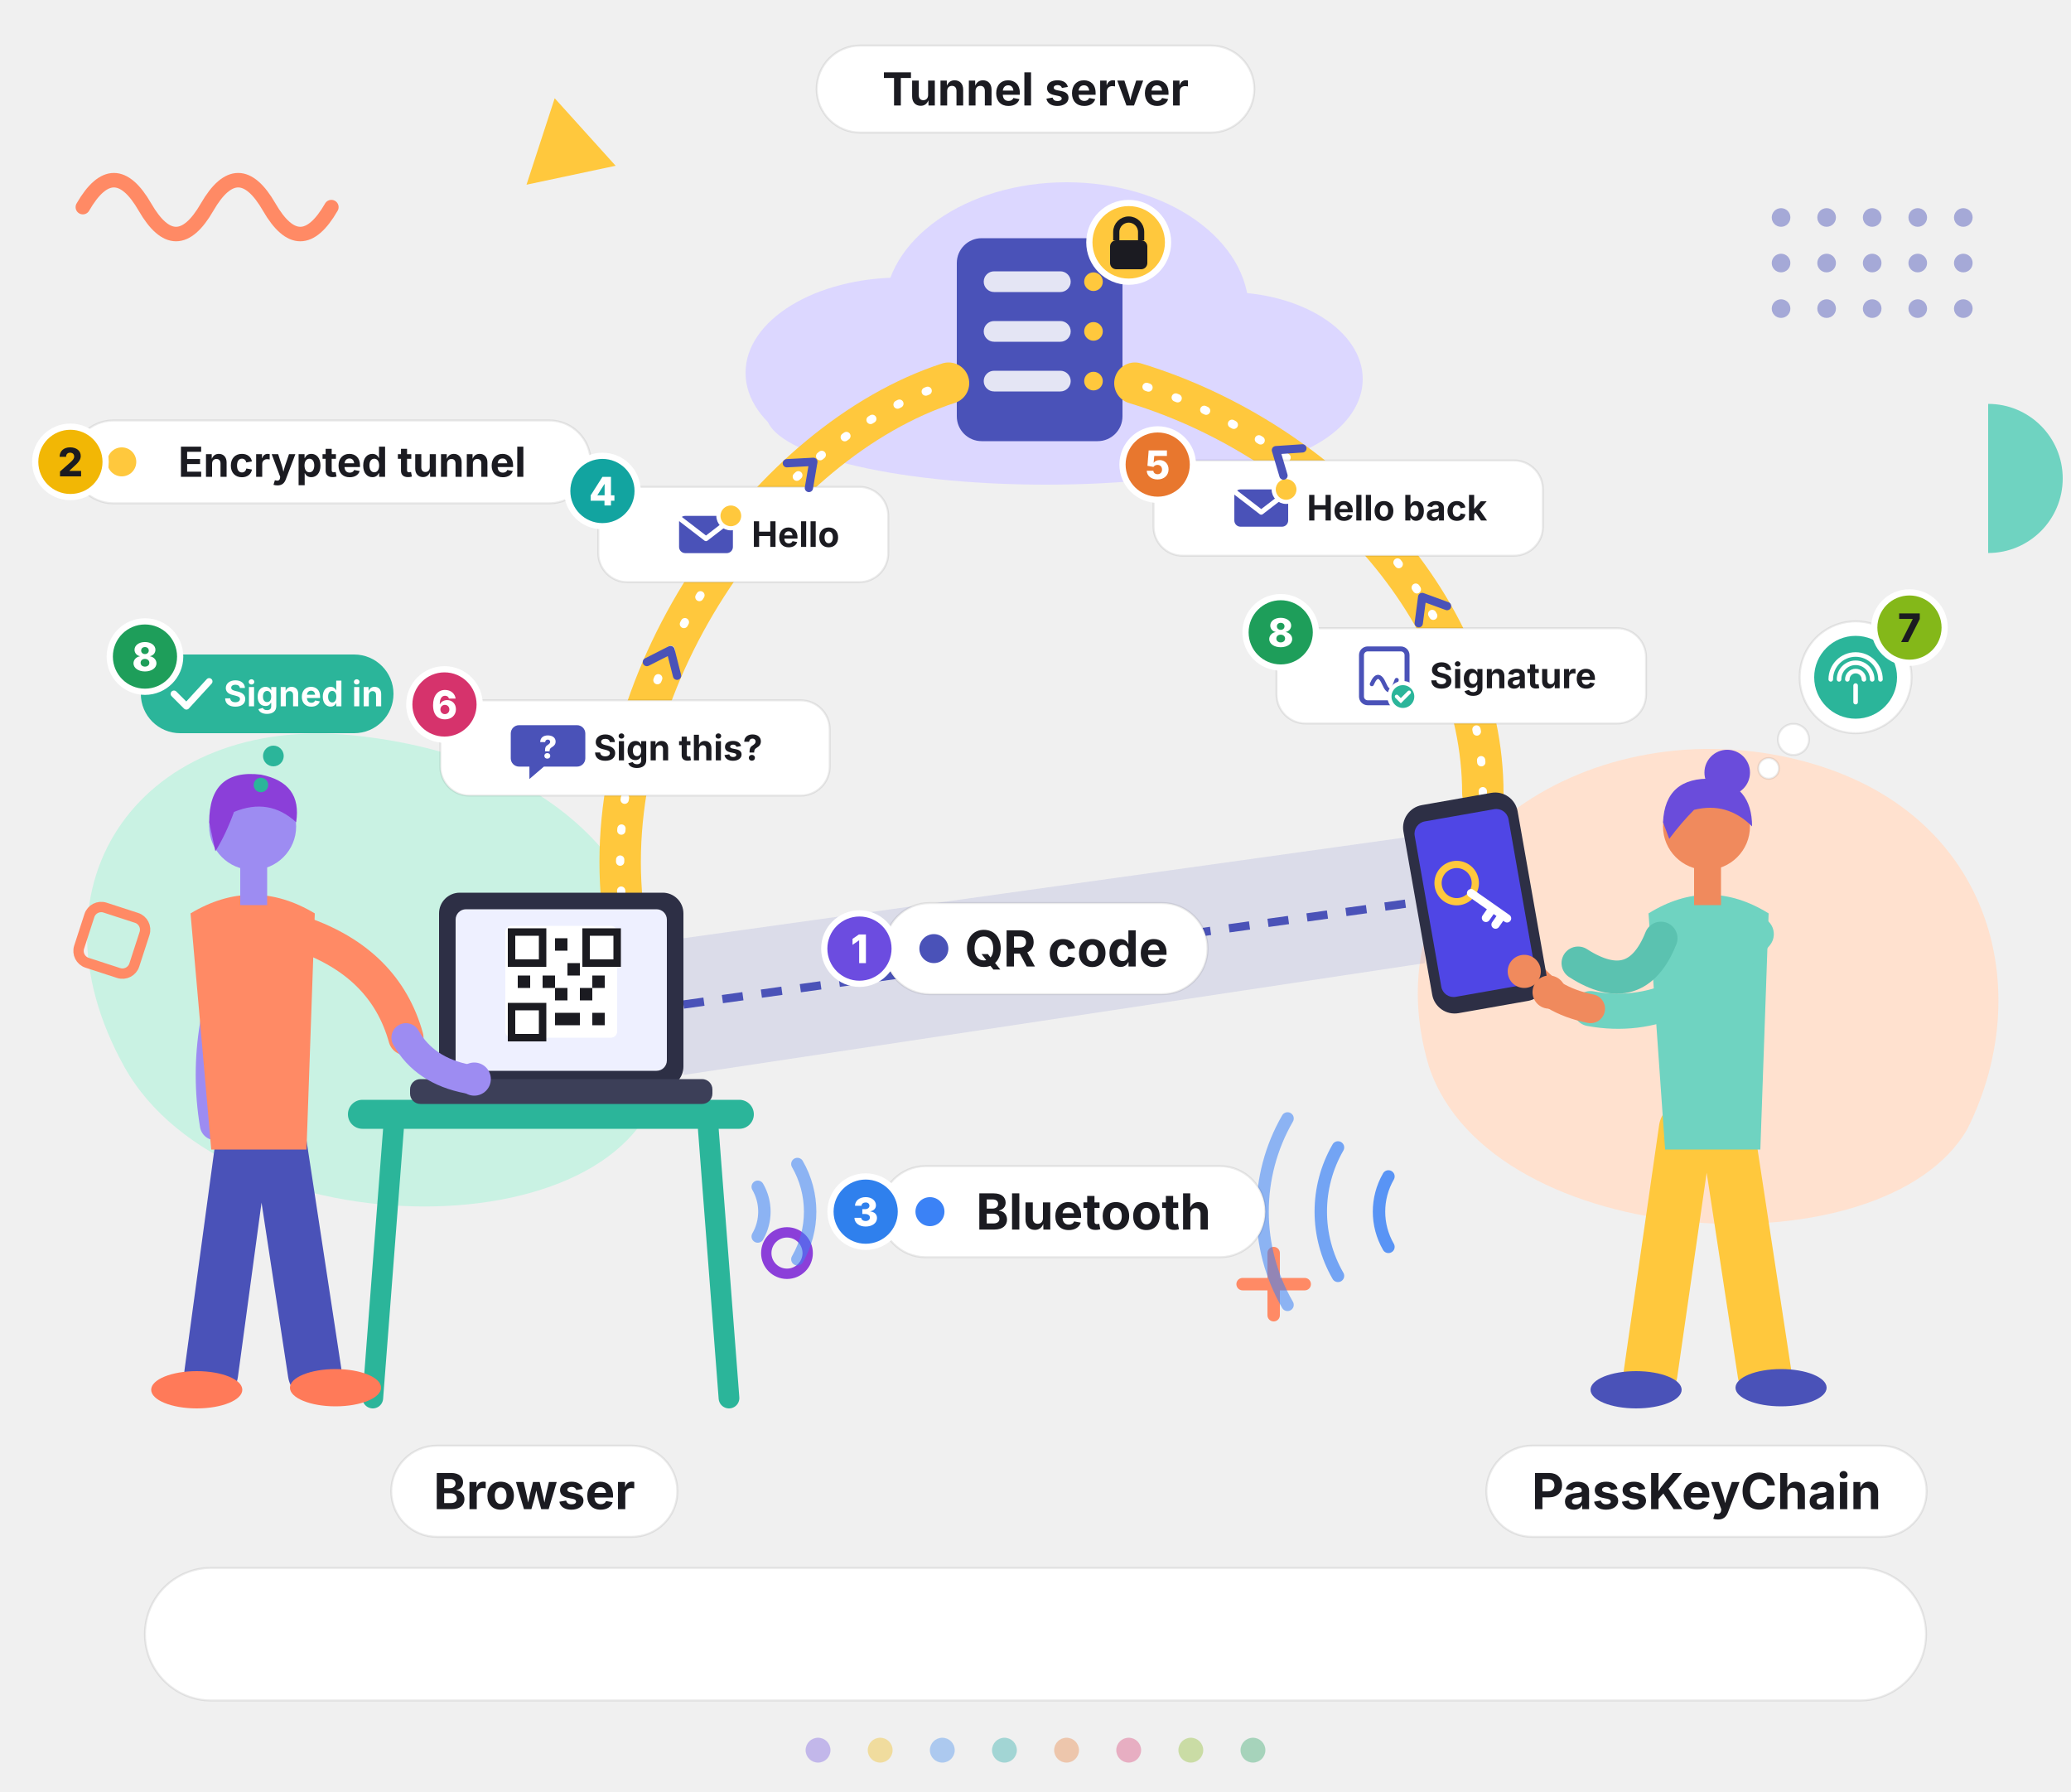
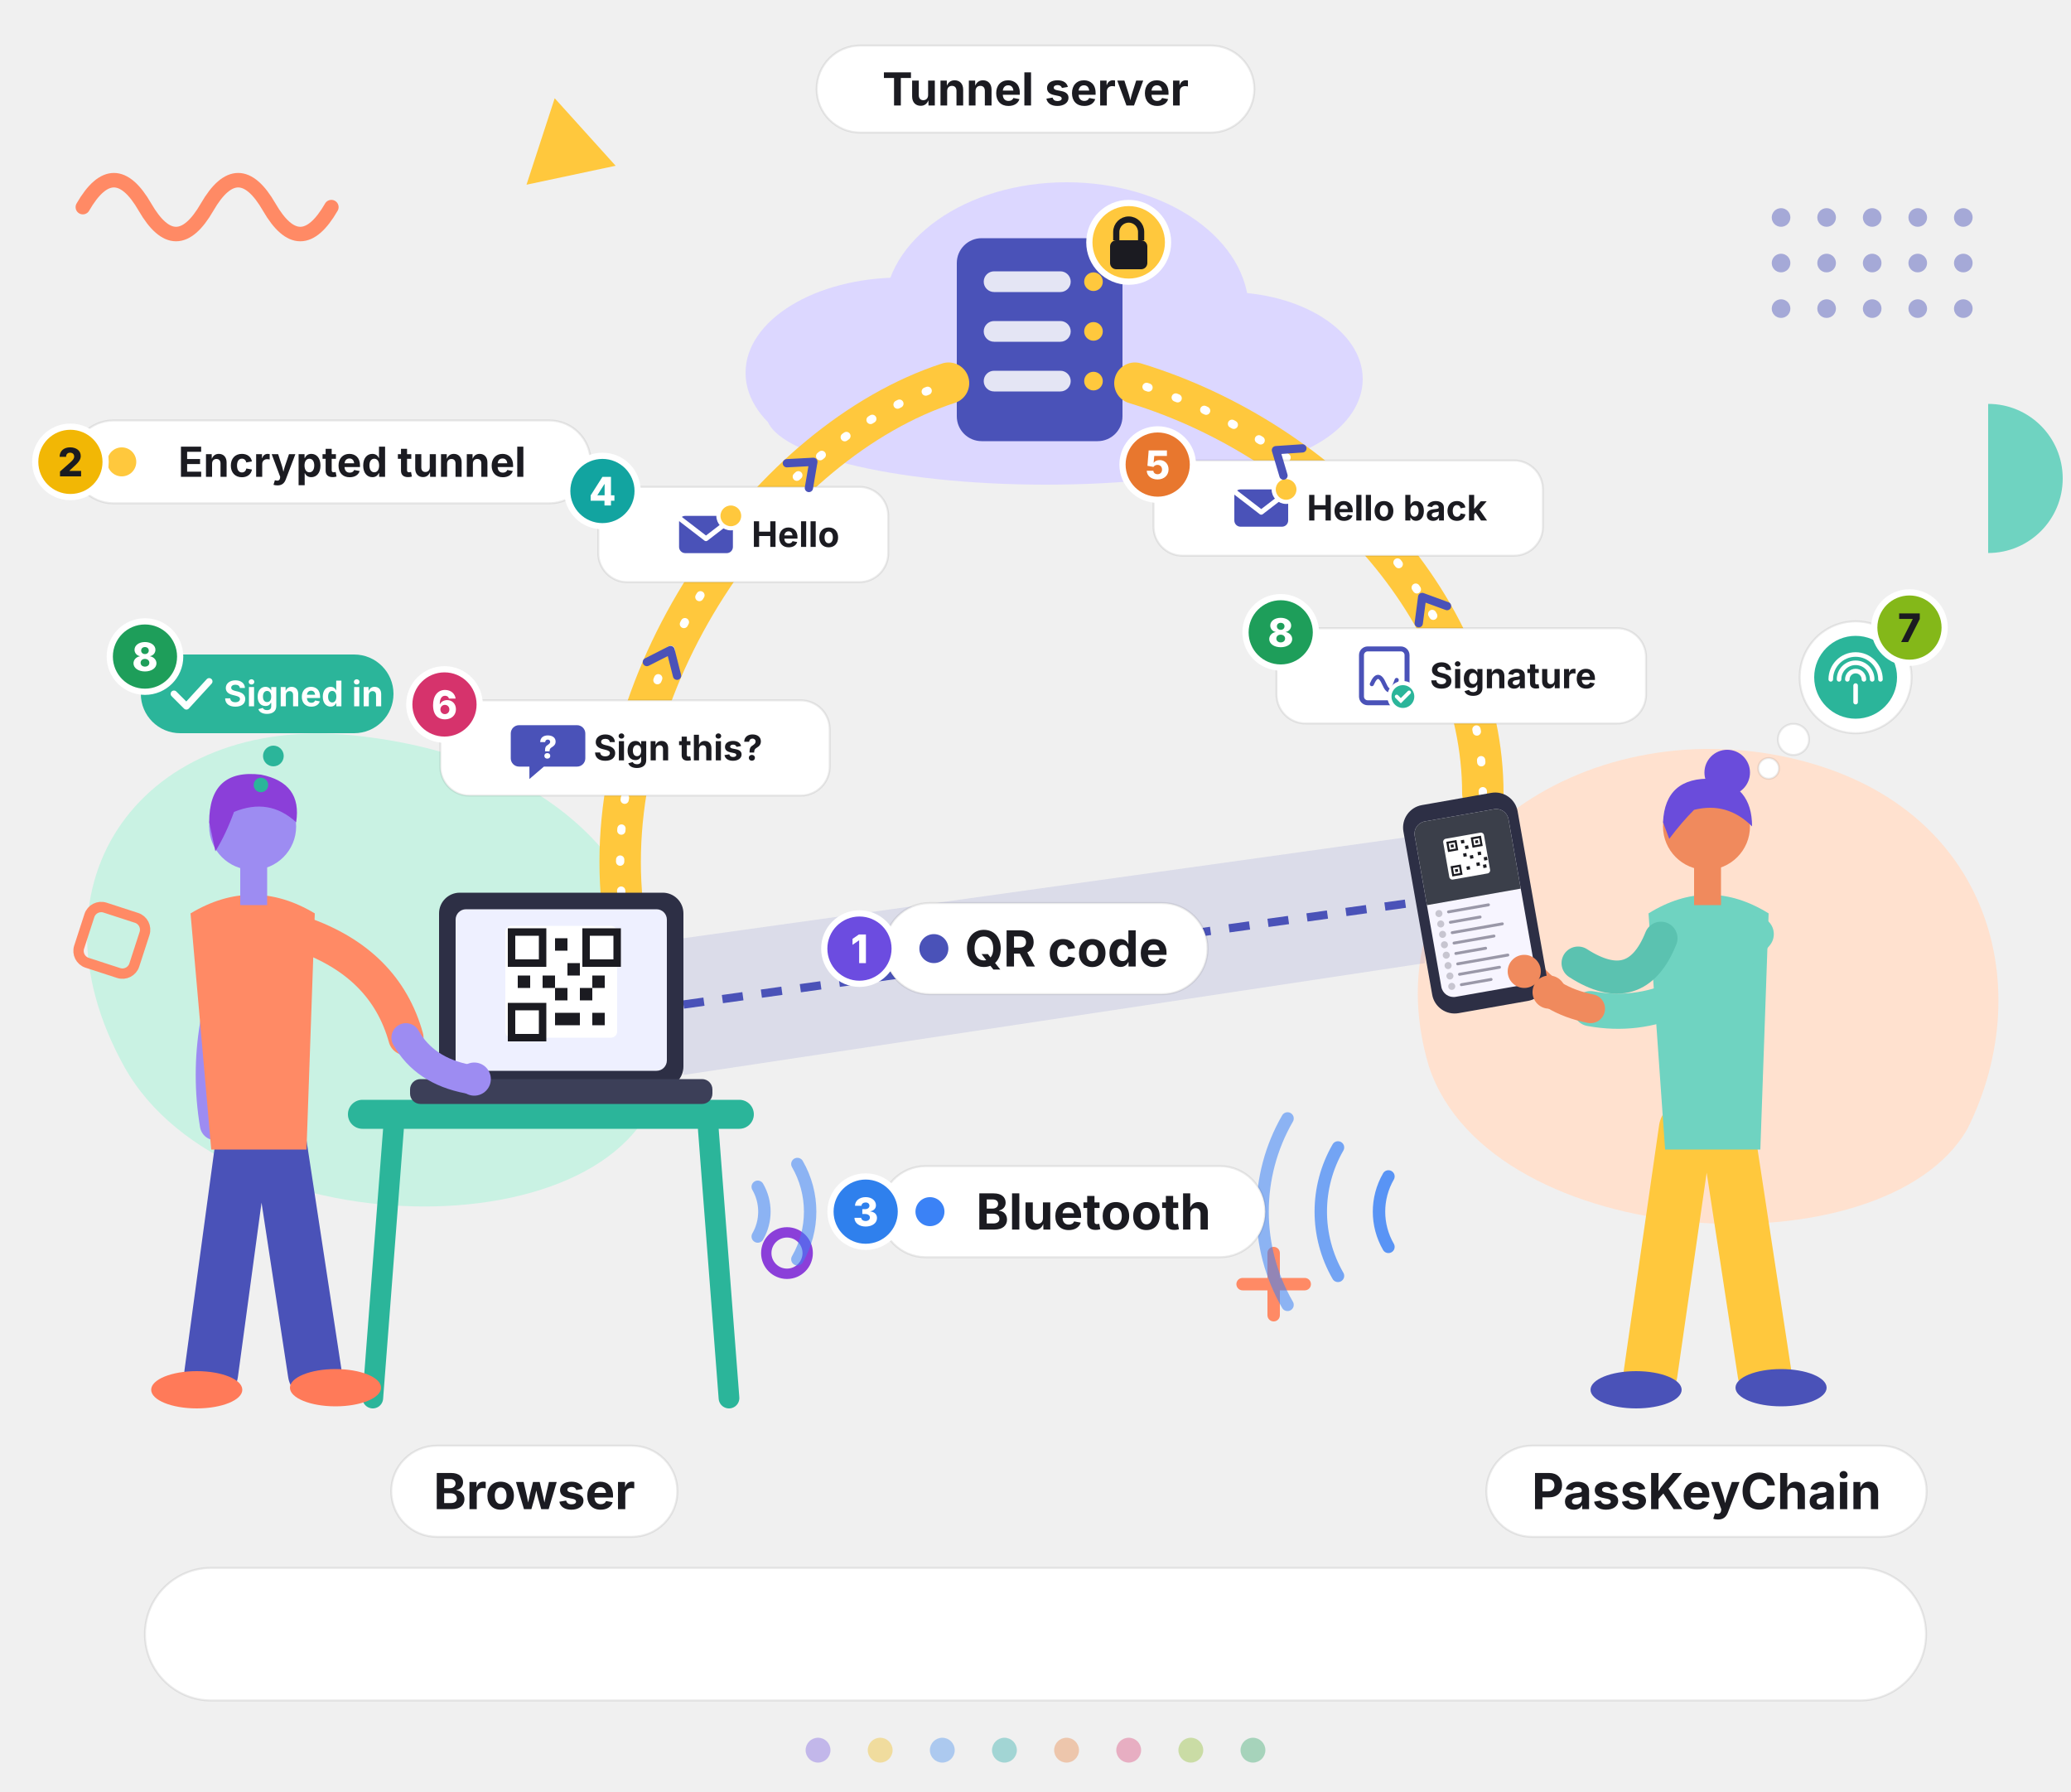
<svg xmlns="http://www.w3.org/2000/svg" viewBox="0 -45 1000 865" role="img" aria-labelledby="t">
  <path d="M60,470 C10,380 70,300 170,310 C270,320 330,380 320,470 C310,560 110,560 60,470 Z" fill="#C9F2E3" />
  <path d="M690,470 C660,370 760,300 860,320 C960,340 985,430 950,500 C910,570 720,560 690,470 Z" fill="#FFE1CF" />
  <path d="M40,55 q15,-26 30,0 t30,0 t30,0 t30,0" stroke="#FF8A65" stroke-width="7" fill="none" stroke-linecap="round" />
  <g fill="#4A52B8" opacity=".45">
    <circle cx="860" cy="60" r="4.5" />
    <circle cx="860" cy="82" r="4.5" />
    <circle cx="860" cy="104" r="4.5" />
    <circle cx="882" cy="60" r="4.5" />
    <circle cx="882" cy="82" r="4.5" />
    <circle cx="882" cy="104" r="4.5" />
    <circle cx="904" cy="60" r="4.5" />
    <circle cx="904" cy="82" r="4.5" />
    <circle cx="904" cy="104" r="4.5" />
    <circle cx="926" cy="60" r="4.5" />
    <circle cx="926" cy="82" r="4.5" />
    <circle cx="926" cy="104" r="4.5" />
    <circle cx="948" cy="60" r="4.5" />
    <circle cx="948" cy="82" r="4.5" />
    <circle cx="948" cy="104" r="4.5" />
  </g>
  <path d="M960,150 a36,36 0 0 1 0,72 Z" fill="#6FD3C1" />
  <path d="M250,40 l22,-38 l22,38 Z" fill="#FFC83D" transform="rotate(-12 272 22)" />
  <circle cx="380" cy="560" r="10" fill="none" stroke="#8B3FD9" stroke-width="5" />
  <path d="M600,575 l30,0 M615,560 l0,30" stroke="#FF8A65" stroke-width="6" stroke-linecap="round" />
  <rect x="40" y="395" width="28" height="28" rx="6" fill="none" stroke="#FF8A65" stroke-width="5" transform="rotate(18 54 409)" />
  <g fill="#DCD7FF">
    <ellipse cx="435" cy="135" rx="75" ry="46" />
    <ellipse cx="515" cy="105" rx="88" ry="62" />
    <ellipse cx="592" cy="138" rx="66" ry="42" />
    <ellipse cx="505" cy="155" rx="135" ry="34" />
  </g>
  <rect x="462" y="70" width="80" height="98" rx="12" fill="#4A52B8" />
  <rect x="475" y="86" width="42" height="10" rx="5" fill="#fff" opacity=".85" />
  <circle cx="528" cy="91" r="4.5" fill="#FFC83D" />
  <rect x="475" y="110" width="42" height="10" rx="5" fill="#fff" opacity=".85" />
  <circle cx="528" cy="115" r="4.5" fill="#FFC83D" />
  <rect x="475" y="134" width="42" height="10" rx="5" fill="#fff" opacity=".85" />
  <circle cx="528" cy="139" r="4.5" fill="#FFC83D" />
  <circle cx="545" cy="72" r="19" fill="#FFC83D" stroke="#fff" stroke-width="3" />
  <rect x="536" y="71" width="18" height="14" rx="3" fill="#1B1B21" />
  <path d="M539,71 v-4 a6,6 0 0 1 12,0 v4" stroke="#1B1B21" stroke-width="3" fill="none" />
  <g>
    <animate attributeName="opacity" values="0;0;1;1;0" keyTimes="0;0.333;0.353;0.978;1" dur="18.0s" repeatCount="indefinite" />
    <path d="M300,386 C292,280 372,168 458,140" stroke="#FFC83D" stroke-width="20" fill="none" stroke-linecap="round" />
    <path d="M300,386 C292,280 372,168 458,140" stroke="#fff" stroke-width="4" fill="none" stroke-linecap="round" stroke-dasharray="1 14" />
  </g>
  <g>
    <animate attributeName="opacity" values="0;0;1;1;0" keyTimes="0;0.111;0.131;0.978;1" dur="18.0s" repeatCount="indefinite" />
    <path d="M716,338 C716,250 640,168 548,140" stroke="#FFC83D" stroke-width="20" fill="none" stroke-linecap="round" />
    <path d="M716,338 C716,250 640,168 548,140" stroke="#fff" stroke-width="4" fill="none" stroke-linecap="round" stroke-dasharray="1 14" />
  </g>
  <g transform="translate(0 90)">
    <g>
      <animate attributeName="opacity" values="0;1;1;0" keyTimes="0;0.019;0.978;1" dur="18.0s" repeatCount="indefinite" />
      <path d="M330,318 L688,268 L688,330 L330,384 Z" fill="#4A52B8" opacity=".13" />
      <path d="M330,350 L688,300" stroke="#4A52B8" stroke-width="4" stroke-dasharray="10 9" />
    </g>
    <g>
      <animate attributeName="opacity" values="0;0;1;1;0" keyTimes="0;0.222;0.242;0.978;1" dur="18.0s" repeatCount="indefinite" />
      <path d="M670.42,433.0 A34,34 0 0 0 670.42,467.0" stroke="#3B82F6" stroke-width="6" fill="none" stroke-linecap="round" opacity="0.83" />
      <path d="M646.06,419.0 A62,62 0 0 0 646.06,481.0" stroke="#3B82F6" stroke-width="6" fill="none" stroke-linecap="round" opacity="0.69" />
      <path d="M621.7,405.0 A90,90 0 0 0 621.7,495.0" stroke="#3B82F6" stroke-width="6" fill="none" stroke-linecap="round" opacity="0.55" />
      <path d="M365.88,438.0 A24,24 0 0 1 365.88,462.0" stroke="#3B82F6" stroke-width="6" fill="none" stroke-linecap="round" opacity=".55" />
      <path d="M385.02,427.0 A46,46 0 0 1 385.02,473.0" stroke="#3B82F6" stroke-width="6" fill="none" stroke-linecap="round" opacity=".55" />
    </g>
    <rect x="168" y="396" width="196" height="14" rx="7" fill="#2BB59A" />
    <path d="M190,410 L180,540 M342,410 L352,540" stroke="#2BB59A" stroke-width="10" stroke-linecap="round" />
    <rect x="212" y="296" width="118" height="94" rx="10" fill="#2D2F45" />
    <rect x="220" y="304" width="102" height="78" rx="5" fill="#EEF0FF" />
-     <rect x="244" y="312" width="54" height="54" fill="#fff" rx="3" />
-     <rect x="247.0" y="315.0" width="15.0" height="15.0" fill="none" stroke="#1B1B21" stroke-width="3.6" />
-     <rect x="283.0" y="315.0" width="15.0" height="15.0" fill="none" stroke="#1B1B21" stroke-width="3.6" />
-     <rect x="247.0" y="351.0" width="15.0" height="15.0" fill="none" stroke="#1B1B21" stroke-width="3.6" />
-     <rect x="268.0" y="318.0" width="6.0" height="6.0" fill="#1B1B21" />
-     <rect x="274.0" y="330.0" width="6.0" height="6.0" fill="#1B1B21" />
-     <rect x="262.0" y="336.0" width="6.0" height="6.0" fill="#1B1B21" />
-     <rect x="268.0" y="342.0" width="6.0" height="6.0" fill="#1B1B21" />
-     <rect x="280.0" y="342.0" width="6.0" height="6.0" fill="#1B1B21" />
-     <rect x="286.0" y="354.0" width="6.0" height="6.0" fill="#1B1B21" />
-     <rect x="274.0" y="354.0" width="6.0" height="6.0" fill="#1B1B21" />
-     <rect x="268.0" y="354.0" width="6.0" height="6.0" fill="#1B1B21" />
-     <rect x="286.0" y="336.0" width="6.0" height="6.0" fill="#1B1B21" />
-     <rect x="250.0" y="336.0" width="6.0" height="6.0" fill="#1B1B21" />
+     <g>
+       <animate attributeName="opacity" values="1;1;0;0;1;1" keyTimes="0;0.328;0.342;0.978;0.989;1" dur="18.0s" repeatCount="indefinite" />
+       <rect x="244" y="312" width="54" height="54" fill="#fff" rx="3" />
+       <rect x="247.0" y="315.0" width="15.0" height="15.0" fill="none" stroke="#1B1B21" stroke-width="3.6" />
+       <rect x="283.0" y="315.0" width="15.0" height="15.0" fill="none" stroke="#1B1B21" stroke-width="3.6" />
+       <rect x="247.0" y="351.0" width="15.0" height="15.0" fill="none" stroke="#1B1B21" stroke-width="3.6" />
+       <rect x="268.0" y="318.0" width="6.0" height="6.0" fill="#1B1B21" />
+       <rect x="274.0" y="330.0" width="6.0" height="6.0" fill="#1B1B21" />
+       <rect x="262.0" y="336.0" width="6.0" height="6.0" fill="#1B1B21" />
+       <rect x="268.0" y="342.0" width="6.0" height="6.0" fill="#1B1B21" />
+       <rect x="280.0" y="342.0" width="6.0" height="6.0" fill="#1B1B21" />
+       <rect x="286.0" y="354.0" width="6.0" height="6.0" fill="#1B1B21" />
+       <rect x="274.0" y="354.0" width="6.0" height="6.0" fill="#1B1B21" />
+       <rect x="268.0" y="354.0" width="6.0" height="6.0" fill="#1B1B21" />
+       <rect x="286.0" y="336.0" width="6.0" height="6.0" fill="#1B1B21" />
+       <rect x="250.0" y="336.0" width="6.0" height="6.0" fill="#1B1B21" />
+     </g>
+     <g opacity="0">
+       <animate attributeName="opacity" values="0;0;1;1;0;0" keyTimes="0;0.333;0.347;0.653;0.667;1" dur="18.0s" repeatCount="indefinite" />
+       <rect x="220" y="304" width="102" height="78" rx="5" fill="#EEF0FF" />
+       <rect x="263" y="313" width="16" height="27" rx="3.5" fill="none" stroke="#4A52B8" stroke-width="2.4" />
+       <g fill="#4A52B8">
+         <circle cx="251" cy="326.5" r="1.8">
+           <animate attributeName="opacity" values=".2;1;.2" dur="1s" begin="-0.33s" repeatCount="indefinite" />
+         </circle>
+         <circle cx="283" cy="326.5" r="1.8">
+           <animate attributeName="opacity" values=".2;1;.2" dur="1s" begin="0.99s" repeatCount="indefinite" />
+         </circle>
+       </g>
+       <text x="271" y="357" text-anchor="middle" font-family="'Inter','Segoe UI',Roboto,Arial,sans-serif" font-size="10" font-weight="800" fill="#2D2F45">Connecting to</text>
+       <text x="271" y="370" text-anchor="middle" font-family="'Inter','Segoe UI',Roboto,Arial,sans-serif" font-size="10" font-weight="800" fill="#2D2F45">your phone…</text>
+     </g>
+     <g opacity="0">
+       <animate attributeName="opacity" values="0;0;1;1;0;0" keyTimes="0;0.667;0.681;0.886;0.9;1" dur="18.0s" repeatCount="indefinite" />
+       <rect x="220" y="304" width="102" height="78" rx="5" fill="#EEF0FF" />
+       <circle cx="271" cy="328" r="13" fill="#84B819" />
+       <g transform="translate(271 326)" stroke="#1B1B21" stroke-width="1.8" fill="none" stroke-linecap="round">
+         <path d="M-3,4 a3,3 0 0 1 6,0" />
+         <path d="M-6,4 a6,6 0 0 1 12,0" />
+         <path d="M-9,4 a9,9 0 0 1 18,0" />
+         <path d="M0,4 v6" />
+       </g>
+       <text x="271" y="357" text-anchor="middle" font-family="'Inter','Segoe UI',Roboto,Arial,sans-serif" font-size="10" font-weight="800" fill="#2D2F45">Approve on</text>
+       <text x="271" y="370" text-anchor="middle" font-family="'Inter','Segoe UI',Roboto,Arial,sans-serif" font-size="10" font-weight="800" fill="#2D2F45">your phone</text>
+     </g>
+     <g opacity="0">
+       <animate attributeName="opacity" values="0;0;1;1;0;0" keyTimes="0;0.9;0.914;0.964;0.978;1" dur="18.0s" repeatCount="indefinite" />
+       <rect x="220" y="304" width="102" height="78" rx="5" fill="#EEF0FF" />
+       <circle cx="271" cy="328" r="13" fill="#1E9E5A" />
+       <path d="M264.5,328.5 l4.5,4.5 l8.5,-9" stroke="#fff" stroke-width="2.8" fill="none" stroke-linecap="round" stroke-linejoin="round" />
+       <text x="271" y="357" text-anchor="middle" font-family="'Inter','Segoe UI',Roboto,Arial,sans-serif" font-size="10" font-weight="800" fill="#1E9E5A">Access</text>
+       <text x="271" y="370" text-anchor="middle" font-family="'Inter','Segoe UI',Roboto,Arial,sans-serif" font-size="10" font-weight="800" fill="#1E9E5A">granted</text>
+     </g>
    <rect x="198" y="386" width="146" height="12" rx="5" fill="#3C3F58" />
    <path d="M118,410 L102,528 M134,410 L152,528" stroke="#4A52B8" stroke-width="26" stroke-linecap="round" />
    <ellipse cx="95" cy="536" rx="22" ry="9" fill="#FF7A59" />
    <ellipse cx="162" cy="535" rx="22" ry="9" fill="#FF7A59" />
    <path d="M120,312 Q96,360 104,408" stroke="#9D8CF2" stroke-width="15" fill="none" stroke-linecap="round" />
    <path d="M92,306 Q122,288 152,306 L148,420 L102,420 Z" fill="#FF8A65" />
    <rect x="116" y="278" width="13" height="24" fill="#9D8CF2" />
    <circle cx="122" cy="264" r="21" fill="#9D8CF2" />
    <path d="M101,262 Q101,236 126,239 Q146,243 143,262 Q130,250 113,257 Q109,268 104,276 Z" fill="#8B3FD9" />
    <path d="M146,316 Q186,330 196,366" stroke="#FF8A65" stroke-width="17" fill="none" stroke-linecap="round" />
    <path d="M196,366 Q205,382 226,386" stroke="#9D8CF2" stroke-width="14" fill="none" stroke-linecap="round" />
    <circle cx="229" cy="386" r="8" fill="#9D8CF2" />
    <path d="M814,410 L797,528 M834,410 L852,528" stroke="#FFC83D" stroke-width="26" stroke-linecap="round" />
    <ellipse cx="790" cy="536" rx="22" ry="9" fill="#4A52B8" />
    <ellipse cx="860" cy="535" rx="22" ry="9" fill="#4A52B8" />
    <path d="M796,306 Q825,288 854,306 L850,420 L804,420 Z" fill="#6FD3C1" />
    <rect x="818" y="278" width="13" height="24" fill="#F08A5D" />
    <circle cx="824" cy="264" r="21" fill="#F08A5D" />
    <circle cx="834" cy="238" r="11" fill="#6A4CDB" />
    <path d="M803,262 Q804,240 827,241 Q846,244 846,264 Q834,252 818,256 Q812,262 806,270 Z" fill="#6A4CDB" />
    <path d="M848,316 Q812,360 768,352" stroke="#6FD3C1" stroke-width="17" fill="none" stroke-linecap="round" />
    <path d="M768,352 Q748,348 738,334" stroke="#F08A5D" stroke-width="14" fill="none" stroke-linecap="round" />
    <path d="M802,318 Q790,348 762,330" stroke="#5BC2B0" stroke-width="16" fill="none" stroke-linecap="round" />
    <g transform="rotate(-10 712 300)">
      <rect x="684" y="250" width="56" height="102" rx="11" fill="#2D2F45" />
-       <rect x="689" y="258" width="46" height="86" rx="6" fill="#4F46E5" />
-       <circle cx="705" cy="290" r="9" fill="none" stroke="#FFC83D" stroke-width="3.5" />
-       <path d="M711,296 L726,311 M720,305 L716,309 M724,309 L720,313" stroke="#fff" stroke-width="4" stroke-linecap="round" />
+       <rect x="689" y="258" width="46" height="86" rx="6" fill="#F7F5FF" />
+       <path d="M695,258 h34 a6,6 0 0 1 6,6 v34 h-46 v-34 a6,6 0 0 1 6,-6 Z" fill="#3B3F4A" />
+       <rect x="702" y="268" width="20" height="20" rx="1.5" fill="#fff" />
+       <g fill="#1B1B21">
+         <rect x="703.5" y="269.5" width="5" height="5" />
+         <rect x="704.5" y="270.5" width="3" height="3" fill="#fff" />
+         <rect x="705.3" y="271.3" width="1.4" height="1.4" />
+         <rect x="715.5" y="269.5" width="5" height="5" />
+         <rect x="716.5" y="270.5" width="3" height="3" fill="#fff" />
+         <rect x="717.3" y="271.3" width="1.4" height="1.4" />
+         <rect x="703.5" y="281.5" width="5" height="5" />
+         <rect x="704.5" y="282.5" width="3" height="3" fill="#fff" />
+         <rect x="705.3" y="283.3" width="1.4" height="1.4" />
+         <rect x="710.5" y="270" width="1.6" height="1.6" />
+         <rect x="712" y="273" width="1.6" height="1.6" />
+         <rect x="710.5" y="276.5" width="1.6" height="1.6" />
+         <rect x="713.5" y="278" width="1.6" height="1.6" />
+         <rect x="716" y="282" width="1.6" height="1.6" />
+         <rect x="719" y="283.5" width="1.6" height="1.6" />
+         <rect x="711" y="283" width="1.6" height="1.6" />
+         <rect x="717.5" y="277" width="1.6" height="1.6" />
+         <rect x="720" y="280" width="1.6" height="1.6" />
+       </g>
+       <rect x="700" y="266" width="24" height="24" rx="3" fill="none" stroke="#F2B705" stroke-width="1.8" opacity="0">
+         <animate attributeName="opacity" values="0;0;1;1;0;0" keyTimes="0;0.111;0.117;0.894;0.9;1" dur="18.0s" repeatCount="indefinite" />
+       </rect>
+       <rect x="700" y="266" width="24" height="24" rx="3" fill="none" stroke="#1E9E5A" stroke-width="1.8" opacity="0">
+         <animate attributeName="opacity" values="0;0;1;1;0;0" keyTimes="0;0.9;0.906;0.972;0.978;1" dur="18.0s" repeatCount="indefinite" />
+       </rect>
+       <circle cx="694" cy="303.0" r="1.7" fill="#C7C5D0">
+         <animate attributeName="fill" values="#F2B705;#1E9E5A;#C7C5D0" keyTimes="0;0.111;0.978" calcMode="discrete" dur="18.0s" repeatCount="indefinite" />
+       </circle>
+       <rect x="698" y="302.3" width="21" height="1.4" rx=".7" fill="#9A98A8" />
+       <circle cx="694" cy="308.1" r="1.7" fill="#C7C5D0">
+         <animate attributeName="fill" values="#C7C5D0;#F2B705;#1E9E5A;#C7C5D0" keyTimes="0;0.111;0.222;0.978" calcMode="discrete" dur="18.0s" repeatCount="indefinite" />
+       </circle>
+       <rect x="698" y="307.4" width="16" height="1.4" rx=".7" fill="#9A98A8" />
+       <circle cx="694" cy="313.2" r="1.7" fill="#C7C5D0">
+         <animate attributeName="fill" values="#C7C5D0;#F2B705;#1E9E5A;#C7C5D0" keyTimes="0;0.222;0.333;0.978" calcMode="discrete" dur="18.0s" repeatCount="indefinite" />
+       </circle>
+       <rect x="698" y="312.5" width="26" height="1.4" rx=".7" fill="#9A98A8" />
+       <circle cx="694" cy="318.3" r="1.7" fill="#C7C5D0">
+         <animate attributeName="fill" values="#C7C5D0;#F2B705;#1E9E5A;#C7C5D0" keyTimes="0;0.333;0.444;0.978" calcMode="discrete" dur="18.0s" repeatCount="indefinite" />
+       </circle>
+       <rect x="698" y="317.6" width="21" height="1.4" rx=".7" fill="#9A98A8" />
+       <circle cx="694" cy="323.4" r="1.7" fill="#C7C5D0">
+         <animate attributeName="fill" values="#C7C5D0;#F2B705;#1E9E5A;#C7C5D0" keyTimes="0;0.444;0.556;0.978" calcMode="discrete" dur="18.0s" repeatCount="indefinite" />
+       </circle>
+       <rect x="698" y="322.7" width="16" height="1.4" rx=".7" fill="#9A98A8" />
+       <circle cx="694" cy="328.5" r="1.7" fill="#C7C5D0">
+         <animate attributeName="fill" values="#C7C5D0;#F2B705;#1E9E5A;#C7C5D0" keyTimes="0;0.556;0.667;0.978" calcMode="discrete" dur="18.0s" repeatCount="indefinite" />
+       </circle>
+       <rect x="698" y="327.8" width="26" height="1.4" rx=".7" fill="#9A98A8" />
+       <circle cx="694" cy="333.6" r="1.7" fill="#C7C5D0">
+         <animate attributeName="fill" values="#C7C5D0;#F2B705;#1E9E5A;#C7C5D0" keyTimes="0;0.667;0.778;0.978" calcMode="discrete" dur="18.0s" repeatCount="indefinite" />
+       </circle>
+       <rect x="698" y="332.9" width="21" height="1.4" rx=".7" fill="#9A98A8" />
+       <circle cx="694" cy="338.7" r="1.7" fill="#C7C5D0">
+         <animate attributeName="fill" values="#C7C5D0;#F2B705;#1E9E5A;#C7C5D0" keyTimes="0;0.778;0.9;0.978" calcMode="discrete" dur="18.0s" repeatCount="indefinite" />
+       </circle>
+       <rect x="698" y="338.0" width="16" height="1.4" rx=".7" fill="#9A98A8" />
    </g>
    <circle cx="736" cy="334" r="8" fill="#F08A5D" />
    <circle cx="748" cy="344" r="8" fill="#F08A5D" />
    <g>
      <animate attributeName="opacity" values="0;1;1;0" keyTimes="0;0.019;0.978;1" dur="18.0s" repeatCount="indefinite" />
      <rect x="426.92" y="301.0" width="156.16" height="44" rx="22.0" fill="#FFFFFF" stroke="#00000014" />
      <circle cx="450.92" cy="323" r="7" fill="#4A52B8" />
      <text x="515" y="331.64" text-anchor="middle" font-family="'Inter','Segoe UI',Roboto,Arial,sans-serif" font-size="24" font-weight="700" fill="#1B1B21">QR code</text>
      <circle cx="415" cy="323" r="17" fill="#6C4CE0" stroke="#fff" stroke-width="3" />
      <text x="415" y="330" text-anchor="middle" font-family="'Inter','Segoe UI',Roboto,Arial,sans-serif" font-size="19" font-weight="800" fill="#fff">1</text>
    </g>
    <g>
      <animate attributeName="opacity" values="0;0;1;1;0" keyTimes="0;0.222;0.242;0.978;1" dur="18.0s" repeatCount="indefinite" />
      <rect x="425.04" y="428.0" width="185.92" height="44" rx="22.0" fill="#FFFFFF" stroke="#00000014" />
      <circle cx="449.04" cy="450" r="7" fill="#3B82F6" />
      <text x="528" y="458.64" text-anchor="middle" font-family="'Inter','Segoe UI',Roboto,Arial,sans-serif" font-size="24" font-weight="700" fill="#1B1B21">Bluetooth</text>
      <circle cx="418" cy="450" r="17" fill="#2F80ED" stroke="#fff" stroke-width="3" />
      <text x="418" y="457" text-anchor="middle" font-family="'Inter','Segoe UI',Roboto,Arial,sans-serif" font-size="19" font-weight="800" fill="#fff">3</text>
    </g>
    <rect x="188.92" y="563.0" width="138.16" height="44" rx="22.0" fill="#FFFFFF" stroke="#00000014" />
    <text x="258" y="593.64" text-anchor="middle" font-family="'Inter','Segoe UI',Roboto,Arial,sans-serif" font-size="24" font-weight="700" fill="#1B1B21">Browser</text>
    <rect x="717.72" y="563.0" width="212.56" height="44" rx="22.0" fill="#FFFFFF" stroke="#00000014" />
    <text x="824" y="593.64" text-anchor="middle" font-family="'Inter','Segoe UI',Roboto,Arial,sans-serif" font-size="24" font-weight="700" fill="#1B1B21">PassKeyChain</text>
  </g>
  <rect x="394.34" y="-23.0" width="211.32" height="42" rx="21.0" fill="#FFFFFF" stroke="#00000014" />
  <text x="500" y="5.92" text-anchor="middle" font-family="'Inter','Segoe UI',Roboto,Arial,sans-serif" font-size="22" font-weight="700" fill="#1B1B21">Tunnel server</text>
  <g>
    <animate attributeName="opacity" values="0;0;1;1;0" keyTimes="0;0.111;0.131;0.978;1" dur="18.0s" repeatCount="indefinite" />
    <rect x="34.8" y="158.0" width="250.4" height="40" rx="20.0" fill="#FFFFFF" stroke="#00000014" />
    <circle cx="58.8" cy="178" r="7" fill="#FFC83D" />
    <text x="170" y="185.2" text-anchor="middle" font-family="'Inter','Segoe UI',Roboto,Arial,sans-serif" font-size="20" font-weight="700" fill="#1B1B21">Encrypted tunnel</text>
    <circle cx="34" cy="178" r="17" fill="#F2B705" stroke="#fff" stroke-width="3" />
    <text x="34" y="185" text-anchor="middle" font-family="'Inter','Segoe UI',Roboto,Arial,sans-serif" font-size="19" font-weight="800" fill="#1B1B21">2</text>
  </g>
  <g>
    <animate attributeName="opacity" values="0;0;1;1;0" keyTimes="0;0.333;0.353;0.978;1" dur="18.0s" repeatCount="indefinite" />
    <g transform="translate(288.8904 213.0649)">
      <rect x="0" y="-23" width="140.0" height="46" rx="14" fill="#fff" stroke="#00000014" />
      <g transform="translate(52 0)">
        <rect x="-13" y="-9" width="26" height="18" rx="3" fill="#4A52B8" />
        <path d="M-13,-8 L0,2 L13,-8" stroke="#fff" stroke-width="2.4" fill="none" stroke-linejoin="round" />
        <circle cx="12" cy="-9" r="6" fill="#FFC83D" stroke="#fff" stroke-width="2" />
      </g>
      <text x="74" y="6" font-family="'Inter','Segoe UI',Roboto,Arial,sans-serif" font-size="17" font-weight="700" fill="#1B1B21">Hello</text>
    </g>
    <circle cx="290.89" cy="192.065" r="17" fill="#12A4A0" stroke="#fff" stroke-width="3" />
    <text x="290.89" y="199.065" text-anchor="middle" font-family="'Inter','Segoe UI',Roboto,Arial,sans-serif" font-size="19" font-weight="800" fill="#fff">4</text>
    <g transform="translate(389.0 181.3) rotate(-41.7)">
      <path d="M-5,-8 L5,0 L-5,8" stroke="#4A52B8" stroke-width="4" fill="none" stroke-linecap="round" stroke-linejoin="round" />
    </g>
  </g>
  <g>
    <animate attributeName="opacity" values="0;0;1;1;0" keyTimes="0;0.444;0.464;0.978;1" dur="18.0s" repeatCount="indefinite" />
    <g transform="translate(557.0075 200.3006)">
      <rect x="0" y="-23" width="188.0" height="46" rx="14" fill="#fff" stroke="#00000014" />
      <g transform="translate(52 0)">
        <rect x="-13" y="-9" width="26" height="18" rx="3" fill="#4A52B8" />
        <path d="M-13,-8 L0,2 L13,-8" stroke="#fff" stroke-width="2.4" fill="none" stroke-linejoin="round" />
        <circle cx="12" cy="-9" r="6" fill="#FFC83D" stroke="#fff" stroke-width="2" />
      </g>
      <text x="74" y="6" font-family="'Inter','Segoe UI',Roboto,Arial,sans-serif" font-size="17" font-weight="700" fill="#1B1B21">Hello back</text>
    </g>
    <circle cx="559.008" cy="179.301" r="17" fill="#E8772E" stroke="#fff" stroke-width="3" />
    <text x="559.008" y="186.301" text-anchor="middle" font-family="'Inter','Segoe UI',Roboto,Arial,sans-serif" font-size="19" font-weight="800" fill="#fff">5</text>
    <g transform="translate(620.2 175.2) rotate(-145.2)">
      <path d="M-5,-8 L5,0 L-5,8" stroke="#4A52B8" stroke-width="4" fill="none" stroke-linecap="round" stroke-linejoin="round" />
    </g>
  </g>
  <g>
    <animate attributeName="opacity" values="0;0;1;1;0" keyTimes="0;0.556;0.575;0.978;1" dur="18.0s" repeatCount="indefinite" />
    <g transform="translate(212.6245 316.1271)">
      <rect x="0" y="-23" width="188.0" height="46" rx="14" fill="#fff" stroke="#00000014" />
      <g transform="translate(52 0)">
        <path d="M-14,-11 h28 a4,4 0 0 1 4,4 v12 a4,4 0 0 1 -4,4 h-16 l-7,6 v-6 h-5 a4,4 0 0 1 -4,-4 v-12 a4,4 0 0 1 4,-4 z" fill="#4A52B8" />
        <text x="0" y="5" text-anchor="middle" font-family="'Inter','Segoe UI',Roboto,Arial,sans-serif" font-size="15" font-weight="800" fill="#fff">?</text>
      </g>
      <text x="74" y="6" font-family="'Inter','Segoe UI',Roboto,Arial,sans-serif" font-size="17" font-weight="700" fill="#1B1B21">Sign this?</text>
    </g>
    <circle cx="214.624" cy="295.127" r="17" fill="#D6336C" stroke="#fff" stroke-width="3" />
    <text x="214.624" y="302.127" text-anchor="middle" font-family="'Inter','Segoe UI',Roboto,Arial,sans-serif" font-size="19" font-weight="800" fill="#fff">6</text>
    <g transform="translate(321.7 273.4) rotate(-65.6)">
      <path d="M-5,-8 L5,0 L-5,8" stroke="#4A52B8" stroke-width="4" fill="none" stroke-linecap="round" stroke-linejoin="round" />
    </g>
  </g>
  <g>
    <animate attributeName="opacity" values="0;0;1;1;0" keyTimes="0;0.667;0.686;0.978;1" dur="18.0s" repeatCount="indefinite" />
    <g transform="translate(896 282)">
      <circle cx="-42" cy="44" r="5" fill="#fff" stroke="#00000014" />
      <circle cx="-30" cy="30" r="7.5" fill="#fff" stroke="#00000014" />
      <circle r="27" fill="#fff" stroke="#00000014" />
      <circle r="20" fill="#2BB59A" />
      <g transform="translate(0 -3)">
        <path d="M-4,4 a4,4 0 0 1 8,0" stroke="#fff" stroke-width="2.2" fill="none" stroke-linecap="round" />
        <path d="M-8,4 a8,8 0 0 1 16,0" stroke="#fff" stroke-width="2.2" fill="none" stroke-linecap="round" />
        <path d="M-12,4 a12,12 0 0 1 24,0" stroke="#fff" stroke-width="2.2" fill="none" stroke-linecap="round" />
      </g>
      <path d="M0,4 v8" stroke="#fff" stroke-width="2.2" stroke-linecap="round" />
    </g>
    <circle cx="922" cy="258" r="17" fill="#84B819" stroke="#fff" stroke-width="3" />
    <text x="922" y="265" text-anchor="middle" font-family="'Inter','Segoe UI',Roboto,Arial,sans-serif" font-size="19" font-weight="800" fill="#1B1B21">7</text>
  </g>
  <g>
    <animate attributeName="opacity" values="0;0;1;1;0" keyTimes="0;0.778;0.797;0.978;1" dur="18.0s" repeatCount="indefinite" />
    <g transform="translate(616.4037 281.3023)">
      <rect x="0" y="-23" width="178.4" height="46" rx="14" fill="#fff" stroke="#00000014" />
      <g transform="translate(52 0)">
        <rect x="-11" y="-13" width="22" height="26" rx="3" fill="#fff" stroke="#4A52B8" stroke-width="2.4" />
        <path d="M-6,4 q3,-7 6,0 t6,-2" stroke="#4A52B8" stroke-width="2" fill="none" stroke-linecap="round" />
        <circle cx="9" cy="10" r="6.5" fill="#2BB59A" stroke="#fff" stroke-width="2" />
        <path d="M6,10 l2,2 l4,-4" stroke="#fff" stroke-width="1.8" fill="none" stroke-linecap="round" />
      </g>
      <text x="74" y="6" font-family="'Inter','Segoe UI',Roboto,Arial,sans-serif" font-size="17" font-weight="700" fill="#1B1B21">Signature</text>
    </g>
    <circle cx="618.404" cy="260.302" r="17" fill="#1E9E5A" stroke="#fff" stroke-width="3" />
    <text x="618.404" y="267.302" text-anchor="middle" font-family="'Inter','Segoe UI',Roboto,Arial,sans-serif" font-size="19" font-weight="800" fill="#fff">8</text>
    <g transform="translate(689.3 247.5) rotate(-121.2)">
      <path d="M-5,-8 L5,0 L-5,8" stroke="#4A52B8" stroke-width="4" fill="none" stroke-linecap="round" stroke-linejoin="round" />
    </g>
  </g>
  <g>
    <animate attributeName="opacity" values="0;0;1;1;0" keyTimes="0;0.778;0.797;0.978;1" dur="18.0s" repeatCount="indefinite" />
    <g transform="translate(118 290)">
      <circle cx="14" cy="30" r="5" fill="#2BB59A" />
      <circle cx="8" cy="44" r="3.5" fill="#2BB59A" />
      <rect x="-50" y="-19" width="122" height="38" rx="19" fill="#2BB59A" />
      <path d="M-34,0 l6,6 l11,-12" stroke="#fff" stroke-width="3.2" fill="none" stroke-linecap="round" stroke-linejoin="round" />
      <text x="-10" y="6" font-family="'Inter','Segoe UI',Roboto,Arial,sans-serif" font-size="17" font-weight="700" fill="#fff">Signed in</text>
    </g>
    <circle cx="70" cy="272" r="17" fill="#1E9E5A" stroke="#fff" stroke-width="3" />
    <text x="70" y="279" text-anchor="middle" font-family="'Inter','Segoe UI',Roboto,Arial,sans-serif" font-size="19" font-weight="800" fill="#fff">8</text>
  </g>
  <g opacity="0">
    <animate attributeName="opacity" values="0;1;1;0;0" keyTimes="0;0.008;0.103;0.111;1" dur="18.0s" repeatCount="indefinite" />
    <g transform="scale(1.0)">
      <circle r="19" fill="#6C4CE0" stroke="#fff" stroke-width="4" />
      <text y="7" text-anchor="middle" font-family="'Inter','Segoe UI',Roboto,Arial,sans-serif" font-size="19" font-weight="800" fill="#fff">1</text>
    </g>
    <animateMotion path="M318,478 L690,428" keyPoints="0;0;1;1" keyTimes="0;0.014;0.092;1" calcMode="linear" dur="18.0s" repeatCount="indefinite" />
  </g>
  <g opacity="0">
    <animate attributeName="opacity" values="0;0;1;1;0;0" keyTimes="0;0.111;0.119;0.214;0.222;1" dur="18.0s" repeatCount="indefinite" />
    <g transform="scale(1.0)">
      <circle r="19" fill="#F2B705" stroke="#fff" stroke-width="4" />
      <text y="7" text-anchor="middle" font-family="'Inter','Segoe UI',Roboto,Arial,sans-serif" font-size="19" font-weight="800" fill="#1B1B21">2</text>
    </g>
    <animateMotion path="M716,338 C716,250 640,168 548,140" keyPoints="0;0;1;1" keyTimes="0;0.125;0.203;1" calcMode="linear" dur="18.0s" repeatCount="indefinite" />
  </g>
  <circle cx="690" cy="470" r="10" fill="none" stroke="#2F80ED" stroke-width="5" opacity="0">
    <animate attributeName="r" values="10;10;150;150" keyTimes="0;0.233;0.289;1" dur="18.0s" repeatCount="indefinite" />
    <animate attributeName="opacity" values="0;0;.85;0;0" keyTimes="0;0.233;0.236;0.289;1" dur="18.0s" repeatCount="indefinite" />
  </circle>
  <circle cx="690" cy="470" r="10" fill="none" stroke="#2F80ED" stroke-width="5" opacity="0">
    <animate attributeName="r" values="10;10;150;150" keyTimes="0;0.264;0.319;1" dur="18.0s" repeatCount="indefinite" />
    <animate attributeName="opacity" values="0;0;.85;0;0" keyTimes="0;0.264;0.267;0.319;1" dur="18.0s" repeatCount="indefinite" />
  </circle>
  <circle cx="690" cy="470" r="10" fill="none" stroke="#2F80ED" stroke-width="5" opacity="0">
    <animate attributeName="r" values="10;10;150;150" keyTimes="0;0.294;0.35;1" dur="18.0s" repeatCount="indefinite" />
    <animate attributeName="opacity" values="0;0;.85;0;0" keyTimes="0;0.294;0.297;0.35;1" dur="18.0s" repeatCount="indefinite" />
  </circle>
  <g opacity="0">
    <animate attributeName="opacity" values="0;0;1;1;0;0" keyTimes="0;0.222;0.231;0.325;0.333;1" dur="18.0s" repeatCount="indefinite" />
    <g transform="scale(1.0)">
      <circle r="19" fill="#2F80ED" stroke="#fff" stroke-width="4" />
      <text y="7" text-anchor="middle" font-family="'Inter','Segoe UI',Roboto,Arial,sans-serif" font-size="19" font-weight="800" fill="#fff">3</text>
    </g>
    <animateMotion path="M650,596 Q515,622 385,590" keyPoints="0;0;1;1" keyTimes="0;0.236;0.314;1" calcMode="linear" dur="18.0s" repeatCount="indefinite" />
  </g>
  <g opacity="0">
    <animate attributeName="opacity" values="0;0;1;1;0;0" keyTimes="0;0.333;0.342;0.436;0.444;1" dur="18.0s" repeatCount="indefinite" />
    <g transform="scale(1.0)">
      <circle r="19" fill="#12A4A0" stroke="#fff" stroke-width="4" />
      <text y="7" text-anchor="middle" font-family="'Inter','Segoe UI',Roboto,Arial,sans-serif" font-size="19" font-weight="800" fill="#fff">4</text>
    </g>
    <animateMotion path="M300,386 C292,280 372,168 458,140 L548,140 C640,168 716,250 716,338" keyPoints="0;0;1;1" keyTimes="0;0.347;0.425;1" calcMode="linear" dur="18.0s" repeatCount="indefinite" />
  </g>
  <g opacity="0">
    <animate attributeName="opacity" values="0;0;1;1;0;0" keyTimes="0;0.444;0.453;0.547;0.556;1" dur="18.0s" repeatCount="indefinite" />
    <g transform="scale(1.0)">
      <circle r="19" fill="#E8772E" stroke="#fff" stroke-width="4" />
      <text y="7" text-anchor="middle" font-family="'Inter','Segoe UI',Roboto,Arial,sans-serif" font-size="19" font-weight="800" fill="#fff">5</text>
    </g>
    <animateMotion path="M716,338 C716,250 640,168 548,140 L458,140 C372,168 292,280 300,386" keyPoints="0;0;1;1" keyTimes="0;0.458;0.536;1" calcMode="linear" dur="18.0s" repeatCount="indefinite" />
  </g>
  <g opacity="0">
    <animate attributeName="opacity" values="0;0;1;1;0;0" keyTimes="0;0.556;0.564;0.658;0.667;1" dur="18.0s" repeatCount="indefinite" />
    <g transform="scale(1.0)">
      <circle r="19" fill="#D6336C" stroke="#fff" stroke-width="4" />
      <text y="7" text-anchor="middle" font-family="'Inter','Segoe UI',Roboto,Arial,sans-serif" font-size="19" font-weight="800" fill="#fff">6</text>
    </g>
    <animateMotion path="M300,386 C292,280 372,168 458,140 L548,140 C640,168 716,250 716,338" keyPoints="0;0;1;1" keyTimes="0;0.569;0.647;1" calcMode="linear" dur="18.0s" repeatCount="indefinite" />
  </g>
  <circle cx="896" cy="282" r="28" fill="none" stroke="#84B819" stroke-width="5" opacity="0">
    <animate attributeName="r" values="28;28;60;60" keyTimes="0;0.678;0.733;1" dur="18.0s" repeatCount="indefinite" />
    <animate attributeName="opacity" values="0;0;.85;0;0" keyTimes="0;0.678;0.681;0.733;1" dur="18.0s" repeatCount="indefinite" />
  </circle>
  <circle cx="896" cy="282" r="28" fill="none" stroke="#84B819" stroke-width="5" opacity="0">
    <animate attributeName="r" values="28;28;60;60" keyTimes="0;0.708;0.764;1" dur="18.0s" repeatCount="indefinite" />
    <animate attributeName="opacity" values="0;0;.85;0;0" keyTimes="0;0.708;0.711;0.764;1" dur="18.0s" repeatCount="indefinite" />
  </circle>
  <circle cx="896" cy="282" r="28" fill="none" stroke="#84B819" stroke-width="5" opacity="0">
    <animate attributeName="r" values="28;28;60;60" keyTimes="0;0.739;0.794;1" dur="18.0s" repeatCount="indefinite" />
    <animate attributeName="opacity" values="0;0;.85;0;0" keyTimes="0;0.739;0.742;0.794;1" dur="18.0s" repeatCount="indefinite" />
  </circle>
  <g opacity="0">
    <animate attributeName="opacity" values="0;0;1;1;0;0" keyTimes="0;0.778;0.786;0.958;0.967;1" dur="18.0s" repeatCount="indefinite" />
    <g transform="scale(1.0)">
      <circle r="19" fill="#1E9E5A" stroke="#fff" stroke-width="4" />
      <text y="7" text-anchor="middle" font-family="'Inter','Segoe UI',Roboto,Arial,sans-serif" font-size="19" font-weight="800" fill="#fff">8</text>
    </g>
    <animateMotion path="M716,338 C716,250 640,168 548,140 L458,140 C372,168 292,280 300,386" keyPoints="0;0;1;1" keyTimes="0;0.792;0.881;1" calcMode="linear" dur="18.0s" repeatCount="indefinite" />
  </g>
  <rect x="70" y="712" width="860" height="64" rx="32" fill="#fff" stroke="#00000014" />
  <g opacity="0">
    <animate attributeName="opacity" values="0;1;1;0;0" keyTimes="0;0.008;0.103;0.111;1" dur="18.0s" repeatCount="indefinite" />
    <circle cx="112" cy="744" r="21" fill="#6C4CE0" />
    <text x="112" y="752" text-anchor="middle" font-family="'Inter','Segoe UI',Roboto,Arial,sans-serif" font-size="22" font-weight="800" fill="#fff">1</text>
    <text x="150" y="753" font-family="'Inter','Segoe UI',Roboto,Arial,sans-serif" font-size="25" font-weight="700" fill="#1B1B21">The phone scans the QR code and derives keys</text>
  </g>
  <g opacity="0">
    <animate attributeName="opacity" values="0;0;1;1;0;0" keyTimes="0;0.111;0.119;0.214;0.222;1" dur="18.0s" repeatCount="indefinite" />
    <circle cx="112" cy="744" r="21" fill="#F2B705" />
    <text x="112" y="752" text-anchor="middle" font-family="'Inter','Segoe UI',Roboto,Arial,sans-serif" font-size="22" font-weight="800" fill="#1B1B21">2</text>
    <text x="150" y="753" font-family="'Inter','Segoe UI',Roboto,Arial,sans-serif" font-size="25" font-weight="700" fill="#1B1B21">The phone connects to the tunnel server</text>
  </g>
  <g opacity="0">
    <animate attributeName="opacity" values="0;0;1;1;0;0" keyTimes="0;0.222;0.231;0.325;0.333;1" dur="18.0s" repeatCount="indefinite" />
    <circle cx="112" cy="744" r="21" fill="#2F80ED" />
    <text x="112" y="752" text-anchor="middle" font-family="'Inter','Segoe UI',Roboto,Arial,sans-serif" font-size="22" font-weight="800" fill="#fff">3</text>
    <text x="150" y="753" font-family="'Inter','Segoe UI',Roboto,Arial,sans-serif" font-size="25" font-weight="700" fill="#1B1B21">Bluetooth: “I am nearby, meet me there”</text>
  </g>
  <g opacity="0">
    <animate attributeName="opacity" values="0;0;1;1;0;0" keyTimes="0;0.333;0.342;0.436;0.444;1" dur="18.0s" repeatCount="indefinite" />
    <circle cx="112" cy="744" r="21" fill="#12A4A0" />
    <text x="112" y="752" text-anchor="middle" font-family="'Inter','Segoe UI',Roboto,Arial,sans-serif" font-size="22" font-weight="800" fill="#fff">4</text>
    <text x="150" y="753" font-family="'Inter','Segoe UI',Roboto,Arial,sans-serif" font-size="25" font-weight="700" fill="#1B1B21">The browser joins and starts the handshake</text>
  </g>
  <g opacity="0">
    <animate attributeName="opacity" values="0;0;1;1;0;0" keyTimes="0;0.444;0.453;0.547;0.556;1" dur="18.0s" repeatCount="indefinite" />
    <circle cx="112" cy="744" r="21" fill="#E8772E" />
    <text x="112" y="752" text-anchor="middle" font-family="'Inter','Segoe UI',Roboto,Arial,sans-serif" font-size="22" font-weight="800" fill="#fff">5</text>
    <text x="150" y="753" font-family="'Inter','Segoe UI',Roboto,Arial,sans-serif" font-size="25" font-weight="700" fill="#1B1B21">The phone answers: end-to-end encrypted now</text>
  </g>
  <g opacity="0">
    <animate attributeName="opacity" values="0;0;1;1;0;0" keyTimes="0;0.556;0.564;0.658;0.667;1" dur="18.0s" repeatCount="indefinite" />
    <circle cx="112" cy="744" r="21" fill="#D6336C" />
    <text x="112" y="752" text-anchor="middle" font-family="'Inter','Segoe UI',Roboto,Arial,sans-serif" font-size="22" font-weight="800" fill="#fff">6</text>
    <text x="150" y="753" font-family="'Inter','Segoe UI',Roboto,Arial,sans-serif" font-size="25" font-weight="700" fill="#1B1B21">The browser asks: “sign this?”</text>
  </g>
  <g opacity="0">
    <animate attributeName="opacity" values="0;0;1;1;0;0" keyTimes="0;0.667;0.675;0.769;0.778;1" dur="18.0s" repeatCount="indefinite" />
    <circle cx="112" cy="744" r="21" fill="#84B819" />
    <text x="112" y="752" text-anchor="middle" font-family="'Inter','Segoe UI',Roboto,Arial,sans-serif" font-size="22" font-weight="800" fill="#1B1B21">7</text>
    <text x="150" y="753" font-family="'Inter','Segoe UI',Roboto,Arial,sans-serif" font-size="25" font-weight="700" fill="#1B1B21">You approve: fingerprint, face or PIN</text>
  </g>
  <g opacity="0">
    <animate attributeName="opacity" values="0;0;1;1;0;0" keyTimes="0;0.778;0.786;0.958;0.967;1" dur="18.0s" repeatCount="indefinite" />
    <circle cx="112" cy="744" r="21" fill="#1E9E5A" />
    <text x="112" y="752" text-anchor="middle" font-family="'Inter','Segoe UI',Roboto,Arial,sans-serif" font-size="22" font-weight="800" fill="#fff">8</text>
    <text x="150" y="753" font-family="'Inter','Segoe UI',Roboto,Arial,sans-serif" font-size="25" font-weight="700" fill="#1B1B21">The phone sends the signature: signed in!</text>
  </g>
  <circle cx="395" cy="800" r="6" fill="#6C4CE0" opacity=".35">
    <animate attributeName="r" values="6;10;10;6;6" keyTimes="0;0.011;0.1;0.111;1" dur="18.0s" repeatCount="indefinite" />
    <animate attributeName="opacity" values=".35;1;1;.35;.35" keyTimes="0;0.011;0.1;0.111;1" dur="18.0s" repeatCount="indefinite" />
  </circle>
  <circle cx="425" cy="800" r="6" fill="#F2B705" opacity=".35">
    <animate attributeName="r" values="6;6;10;10;6;6" keyTimes="0;0.111;0.122;0.211;0.222;1" dur="18.0s" repeatCount="indefinite" />
    <animate attributeName="opacity" values=".35;.35;1;1;.35;.35" keyTimes="0;0.111;0.122;0.211;0.222;1" dur="18.0s" repeatCount="indefinite" />
  </circle>
  <circle cx="455" cy="800" r="6" fill="#2F80ED" opacity=".35">
    <animate attributeName="r" values="6;6;10;10;6;6" keyTimes="0;0.222;0.233;0.322;0.333;1" dur="18.0s" repeatCount="indefinite" />
    <animate attributeName="opacity" values=".35;.35;1;1;.35;.35" keyTimes="0;0.222;0.233;0.322;0.333;1" dur="18.0s" repeatCount="indefinite" />
  </circle>
  <circle cx="485" cy="800" r="6" fill="#12A4A0" opacity=".35">
    <animate attributeName="r" values="6;6;10;10;6;6" keyTimes="0;0.333;0.344;0.433;0.444;1" dur="18.0s" repeatCount="indefinite" />
    <animate attributeName="opacity" values=".35;.35;1;1;.35;.35" keyTimes="0;0.333;0.344;0.433;0.444;1" dur="18.0s" repeatCount="indefinite" />
  </circle>
  <circle cx="515" cy="800" r="6" fill="#E8772E" opacity=".35">
    <animate attributeName="r" values="6;6;10;10;6;6" keyTimes="0;0.444;0.456;0.544;0.556;1" dur="18.0s" repeatCount="indefinite" />
    <animate attributeName="opacity" values=".35;.35;1;1;.35;.35" keyTimes="0;0.444;0.456;0.544;0.556;1" dur="18.0s" repeatCount="indefinite" />
  </circle>
  <circle cx="545" cy="800" r="6" fill="#D6336C" opacity=".35">
    <animate attributeName="r" values="6;6;10;10;6;6" keyTimes="0;0.556;0.567;0.656;0.667;1" dur="18.0s" repeatCount="indefinite" />
    <animate attributeName="opacity" values=".35;.35;1;1;.35;.35" keyTimes="0;0.556;0.567;0.656;0.667;1" dur="18.0s" repeatCount="indefinite" />
  </circle>
  <circle cx="575" cy="800" r="6" fill="#84B819" opacity=".35">
    <animate attributeName="r" values="6;6;10;10;6;6" keyTimes="0;0.667;0.678;0.767;0.778;1" dur="18.0s" repeatCount="indefinite" />
    <animate attributeName="opacity" values=".35;.35;1;1;.35;.35" keyTimes="0;0.667;0.678;0.767;0.778;1" dur="18.0s" repeatCount="indefinite" />
  </circle>
  <circle cx="605" cy="800" r="6" fill="#1E9E5A" opacity=".35">
    <animate attributeName="r" values="6;6;10;10;6;6" keyTimes="0;0.778;0.789;0.956;0.967;1" dur="18.0s" repeatCount="indefinite" />
    <animate attributeName="opacity" values=".35;.35;1;1;.35;.35" keyTimes="0;0.778;0.789;0.956;0.967;1" dur="18.0s" repeatCount="indefinite" />
  </circle>
</svg>
